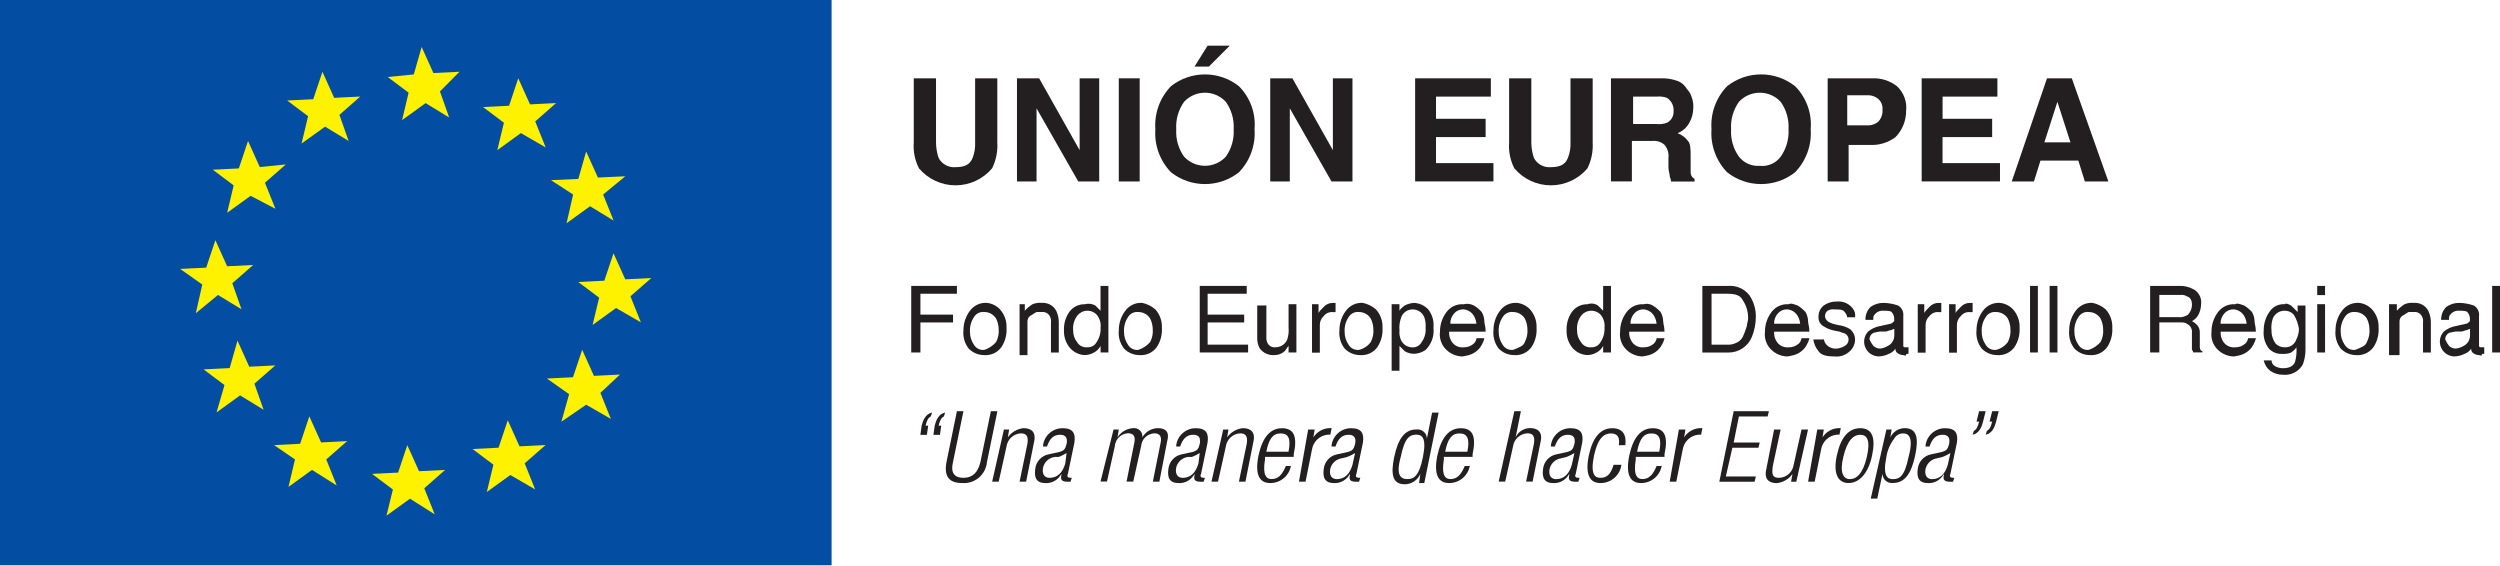
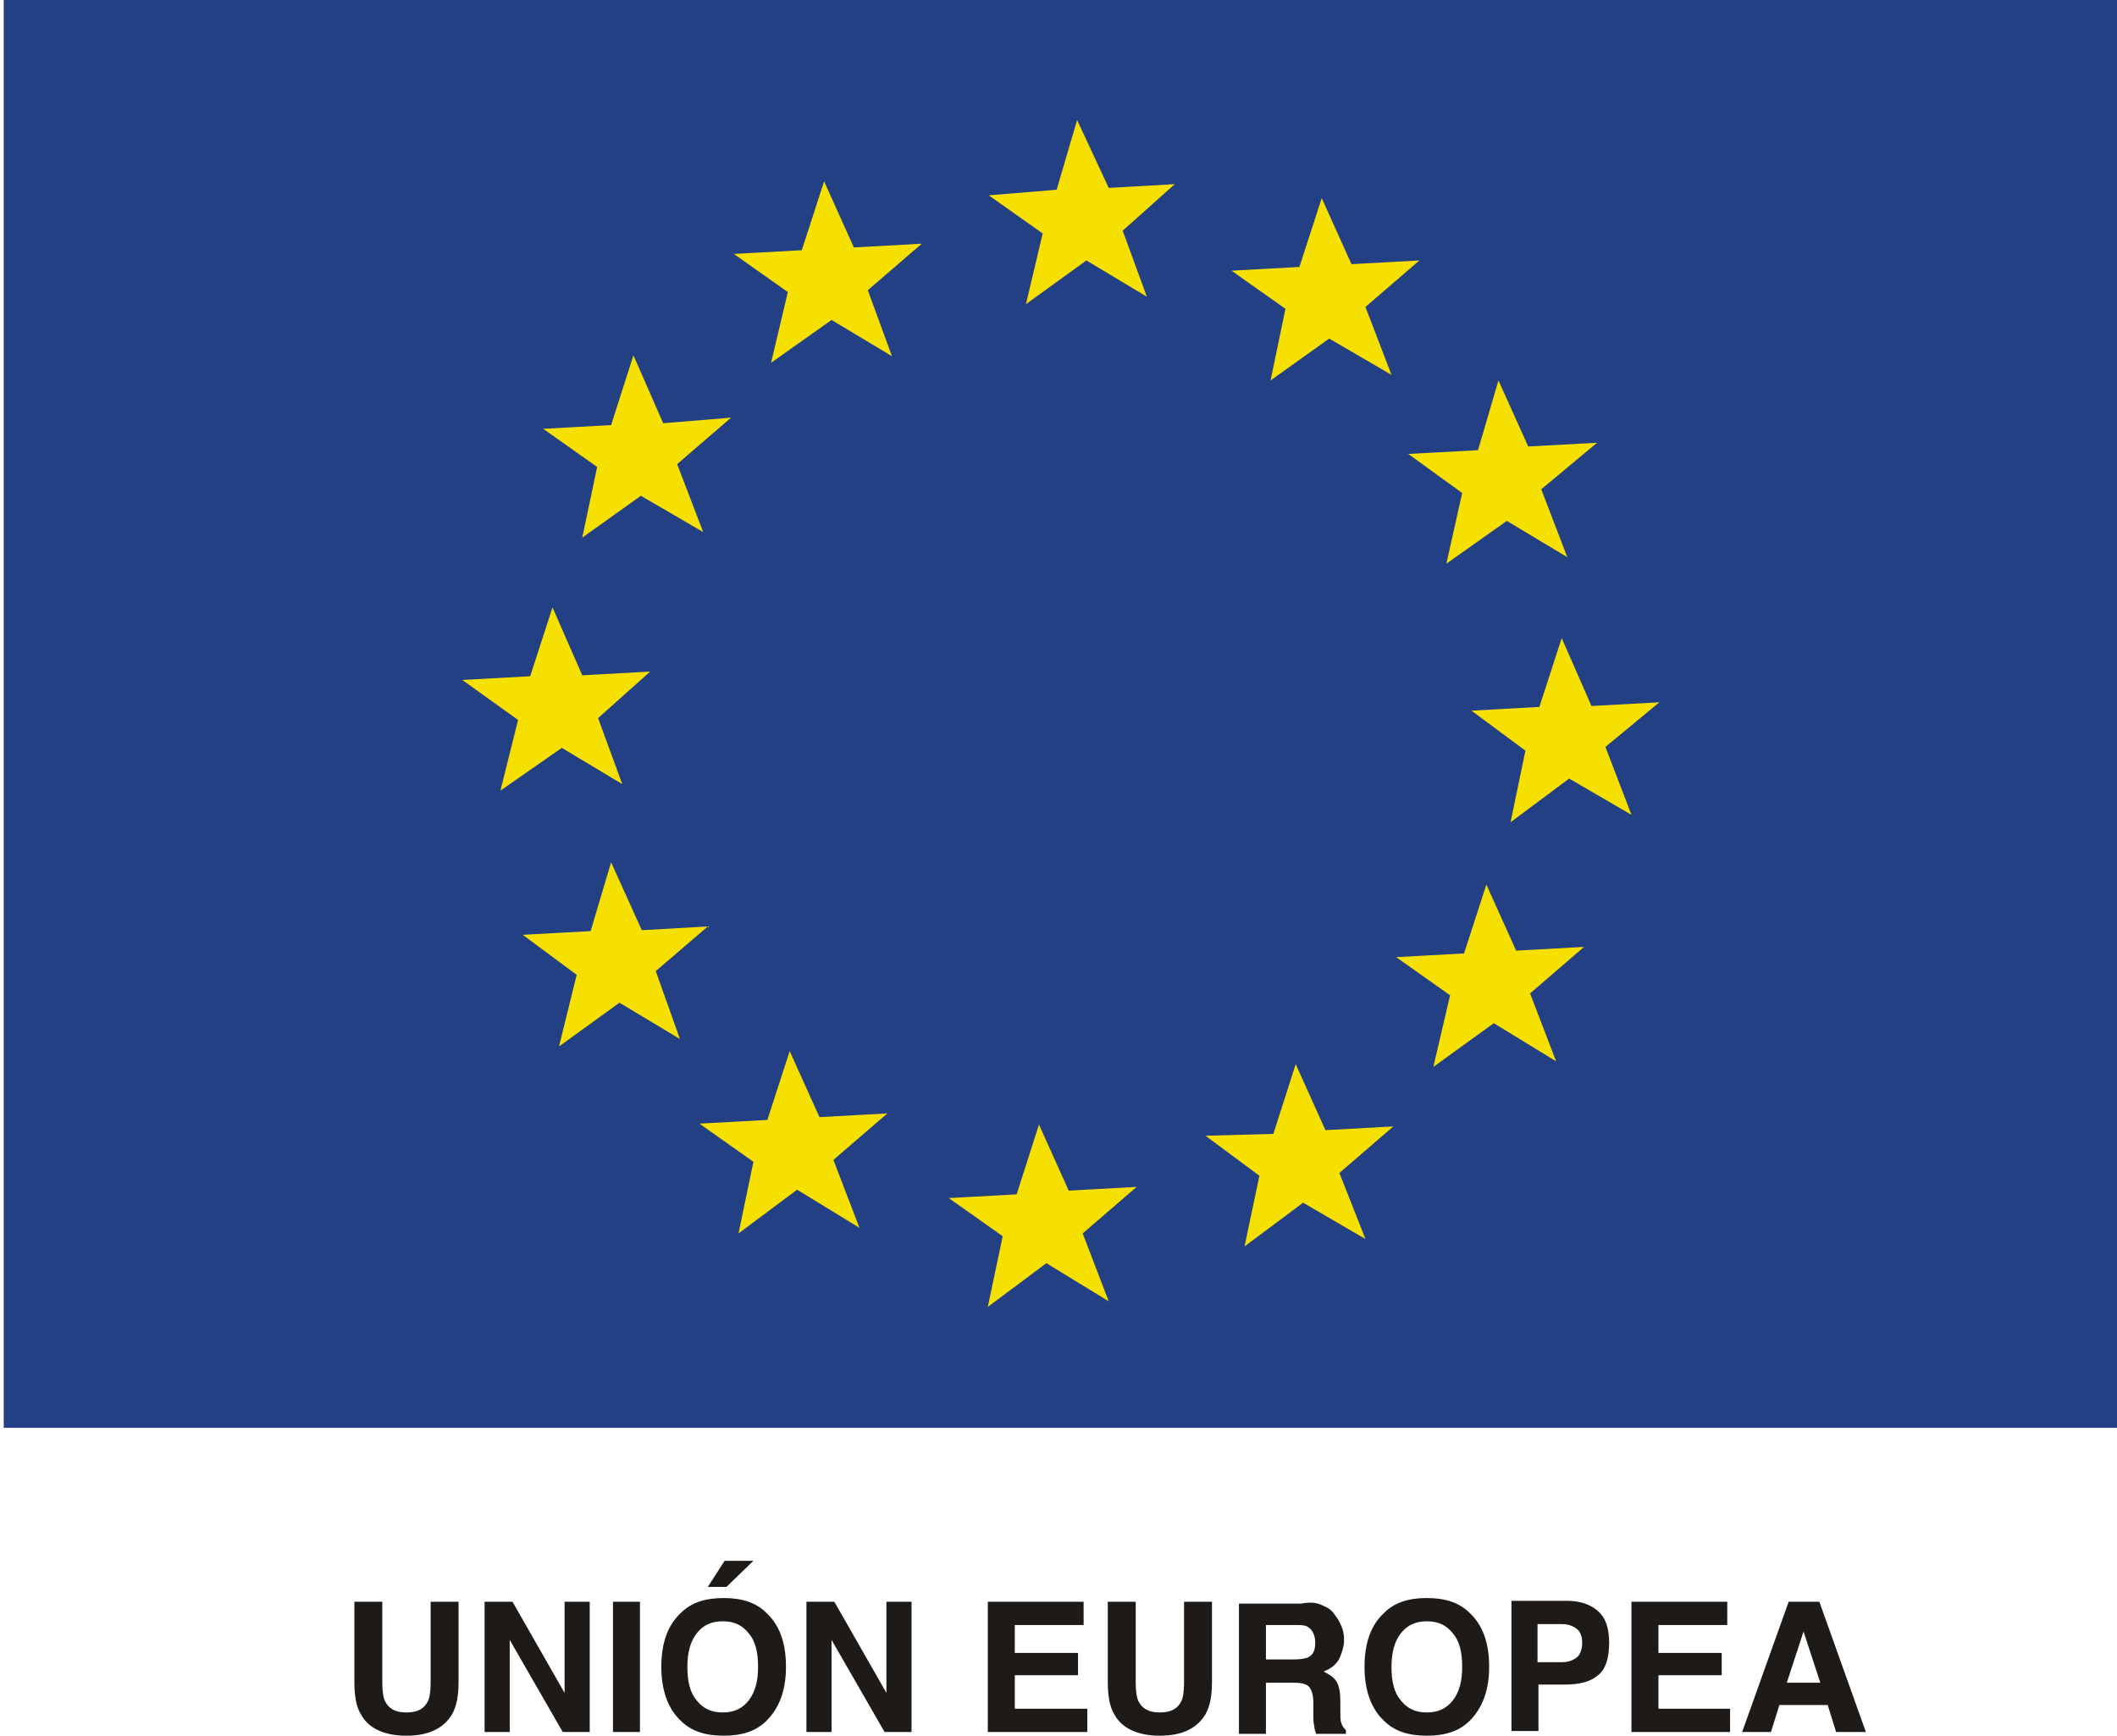
- <svg xmlns="http://www.w3.org/2000/svg" id="Group_2954" data-name="Group 2954" viewBox="0 0 163.156 36.891">
-   <defs>
-     <style>
-       .cls-1 {
-         fill: #034ea2;
-       }
- 
-       .cls-2 {
-         fill: #fff200;
-       }
- 
-       .cls-3 {
-         fill: #231f20;
-       }
-     </style>
-   </defs>
-   <g id="Group_867" data-name="Group 867">
-     <rect id="Rectangle_1072" data-name="Rectangle 1072" class="cls-1" width="54.272" height="36.891" />
-   </g>
-   <g id="Group_868" data-name="Group 868" transform="translate(11.757 3.067)">
-     <path id="Path_1002" data-name="Path 1002" class="cls-2" d="M17.293,12.631,15.93,11.609l1.7-.085.6-1.789.767,1.7,1.7-.17-1.363,1.193.682,1.7L18.4,13.313,16.867,14.42ZM22.15,8.116,20.786,7.093l1.7-.085.6-1.789.767,1.7,1.7-.085L24.194,8.03l.6,1.7L23.257,8.8,21.724,9.9Zm6.56-1.534L27.347,5.56l1.7-.17L29.562,3.6l.767,1.7,1.7-.085L30.755,6.5l.6,1.7-1.534-.937L28.284,8.371Zm6.22,1.96L33.566,7.519l1.7-.085.6-1.789.767,1.7,1.7-.085L36.974,8.456l.682,1.7-1.619-.937L34.5,10.331Zm4.516,4.686L39.019,15.1l1.534-1.108,1.534.937-.682-1.7,1.448-1.193-1.789.085-.767-1.7-.511,1.789L38,12.29Zm1.7,6.731-1.363-1.022,1.7-.085.6-1.789.767,1.7,1.7-.085-1.363,1.193.682,1.7-1.619-.937-1.534,1.108Zm-1.96,6.3-1.448-1.022,1.7-.085.6-1.789.767,1.7,1.7-.085-1.278,1.193.682,1.7L40.3,26.945l-1.619,1.108Zm-4.942,4.6-1.363-1.022,1.7-.085.6-1.789.767,1.7,1.7-.085-1.363,1.193.682,1.7-1.619-.937-1.534,1.108Zm-6.56,1.619L26.324,31.46l1.7-.085.6-1.789.767,1.7,1.7-.085L29.732,32.4l.682,1.7L28.8,33.079l-1.534,1.108Zm-6.39-1.96-1.363-.937,1.7-.085.6-1.789.767,1.7,1.7-.085-1.363,1.193.682,1.7L22.405,31.2l-1.534,1.108Zm-4.6-4.856-1.363-1.022,1.7-.085.511-1.789.767,1.7,1.7-.085-1.363,1.193.6,1.7-1.534-.937-1.534,1.108Zm-1.448-6.56L13.8,18.084,15.5,18l.6-1.789.767,1.7,1.7-.085-1.363,1.193.6,1.7-1.534-.937-1.448,1.193Z" transform="translate(-13.8 -3.6)" />
-   </g>
-   <g id="Group_874" data-name="Group 874" transform="translate(59.469 2.982)">
-     <g id="Group_869" data-name="Group 869" transform="translate(0.17)">
-       <path id="Path_1003" data-name="Path 1003" class="cls-3" d="M70,6h1.448v4.175a3.178,3.178,0,0,0,.17,1.022,1.131,1.131,0,0,0,1.108.6c.6,0,.937-.17,1.108-.6A2.447,2.447,0,0,0,74,10.175V6h1.448v4.175a3.379,3.379,0,0,1-.341,1.7,3.123,3.123,0,0,1-4.771,0,3.184,3.184,0,0,1-.341-1.7V6Z" transform="translate(-70 -3.87)" />
-       <path id="Path_1004" data-name="Path 1004" class="cls-3" d="M77.9,6h1.448l2.641,4.686V6h1.278v6.731H81.9L79.178,7.96v4.771H77.9Z" transform="translate(-71.169 -3.87)" />
-       <path id="Path_1005" data-name="Path 1005" class="cls-3" d="M87.063,12.731H85.7V6h1.363Z" transform="translate(-72.324 -3.87)" />
-       <path id="Path_1006" data-name="Path 1006" class="cls-3" d="M93.953,11.764a3.583,3.583,0,0,1-4.43,0A3.67,3.67,0,0,1,88.5,8.953a3.67,3.67,0,0,1,1.022-2.812,3.583,3.583,0,0,1,4.43,0,3.547,3.547,0,0,1,1.022,2.812A3.67,3.67,0,0,1,93.953,11.764ZM93.1,10.742a2.8,2.8,0,0,0,.511-1.789A2.8,2.8,0,0,0,93.1,7.164a1.856,1.856,0,0,0-2.726,0,2.8,2.8,0,0,0-.511,1.789,2.8,2.8,0,0,0,.511,1.789,1.856,1.856,0,0,0,2.726,0ZM93.356,3.5,91.993,4.863h-.937L91.908,3.5Z" transform="translate(-72.738 -3.5)" />
-       <path id="Path_1007" data-name="Path 1007" class="cls-3" d="M97.3,6h1.448l2.641,4.686V6h1.278v6.731H101.3L98.578,7.96v4.771H97.3Z" transform="translate(-74.041 -3.87)" />
-       <path id="Path_1008" data-name="Path 1008" class="cls-3" d="M113.256,7.193h-3.493V8.641H113V9.834h-3.238v1.7h3.749v1.193H108.4V6h4.942V7.193Z" transform="translate(-75.684 -3.87)" />
-       <path id="Path_1009" data-name="Path 1009" class="cls-3" d="M115.6,6h1.448v4.175a3.177,3.177,0,0,0,.17,1.022,1.131,1.131,0,0,0,1.108.6c.6,0,.937-.17,1.108-.6a2.447,2.447,0,0,0,.17-1.022V6h1.448v4.175a3.379,3.379,0,0,1-.341,1.7,3.123,3.123,0,0,1-4.771,0,3.184,3.184,0,0,1-.341-1.7V6Z" transform="translate(-76.749 -3.87)" />
-       <path id="Path_1010" data-name="Path 1010" class="cls-3" d="M127.745,6.17a1.145,1.145,0,0,1,.6.511,1.373,1.373,0,0,1,.341.6,1.661,1.661,0,0,1,.085.682,1.942,1.942,0,0,1-.256.937,1.5,1.5,0,0,1-.767.682,1.444,1.444,0,0,1,.682.511c.17.17.17.6.17,1.022v1.022a.469.469,0,0,0,.256.426v.17h-1.534c0-.17-.085-.256-.085-.341,0-.17-.085-.341-.085-.6v-.6a1.131,1.131,0,0,0-.256-.852,1.041,1.041,0,0,0-.767-.256h-1.363v2.641H123.4V6h3.238A2.961,2.961,0,0,1,127.745,6.17Zm-2.9,1.022V8.982h1.534a1.465,1.465,0,0,0,.682-.085.8.8,0,0,0,.426-.767.94.94,0,0,0-.426-.852,1.465,1.465,0,0,0-.682-.085Z" transform="translate(-77.904 -3.87)" />
-       <path id="Path_1011" data-name="Path 1011" class="cls-3" d="M136.553,12.09a3.583,3.583,0,0,1-4.43,0A3.67,3.67,0,0,1,131.1,9.278a3.67,3.67,0,0,1,1.022-2.812,3.583,3.583,0,0,1,4.43,0,3.547,3.547,0,0,1,1.022,2.812A3.67,3.67,0,0,1,136.553,12.09Zm-.937-1.022a2.8,2.8,0,0,0,.511-1.789,2.8,2.8,0,0,0-.511-1.789,1.856,1.856,0,0,0-2.726,0,2.8,2.8,0,0,0-.511,1.789,2.8,2.8,0,0,0,.511,1.789,1.589,1.589,0,0,0,1.363.6A1.493,1.493,0,0,0,135.616,11.068Z" transform="translate(-79.043 -3.826)" />
-       <path id="Path_1012" data-name="Path 1012" class="cls-3" d="M144.43,9.834a2.544,2.544,0,0,1-1.7.511h-1.363v2.386H140V6h2.9a2.457,2.457,0,0,1,1.619.511,1.9,1.9,0,0,1,.6,1.619A2.428,2.428,0,0,1,144.43,9.834Zm-1.108-2.471a1.041,1.041,0,0,0-.767-.256h-1.278v1.96h1.278a1.041,1.041,0,0,0,.767-.256,1.041,1.041,0,0,0,.256-.767A.839.839,0,0,0,143.323,7.363Z" transform="translate(-80.361 -3.87)" />
-       <path id="Path_1013" data-name="Path 1013" class="cls-3" d="M152.142,7.193h-3.578V8.641H151.8V9.834h-3.238v1.7h3.749v1.193H147.2V6h4.942Z" transform="translate(-81.426 -3.87)" />
-     </g>
-     <g id="Group_870" data-name="Group 870" transform="translate(71.823 2.13)">
-       <path id="Path_1014" data-name="Path 1014" class="cls-3" d="M156.4,6h1.619l2.386,6.731h-1.534l-.426-1.363h-2.471l-.426,1.363H154.1Zm-.17,4.175h1.7l-.852-2.641Z" transform="translate(-154.1 -6)" />
-     </g>
-     <g id="Group_871" data-name="Group 871" transform="translate(0 15.677)">
-       <path id="Path_1015" data-name="Path 1015" class="cls-3" d="M69.8,21.9h2.982v.511H70.4v1.363h2.13v.511H70.4v1.96h-.6Z" transform="translate(-69.8 -21.9)" />
-       <path id="Path_1016" data-name="Path 1016" class="cls-3" d="M76.186,23.626a1.685,1.685,0,0,1,.426,1.193,2.053,2.053,0,0,1-.341,1.278,1.266,1.266,0,0,1-1.108.511,1.411,1.411,0,0,1-1.022-.426,1.666,1.666,0,0,1-.341-1.193,2.093,2.093,0,0,1,.426-1.278,1.266,1.266,0,0,1,1.108-.511A1.356,1.356,0,0,1,76.186,23.626Zm-.256,2.13a1.536,1.536,0,0,0,.17-.852,1.605,1.605,0,0,0-.17-.682.9.9,0,0,0-.767-.426.691.691,0,0,0-.682.341,1.53,1.53,0,0,0-.256.937,1.439,1.439,0,0,0,.256.852.691.691,0,0,0,.682.341A1.733,1.733,0,0,0,75.93,25.756Z" transform="translate(-70.392 -22.092)" />
-       <path id="Path_1017" data-name="Path 1017" class="cls-3" d="M77.9,23.285h.511v.426a2.259,2.259,0,0,1,.511-.426,1.263,1.263,0,0,1,.6-.085.979.979,0,0,1,.937.511,1.7,1.7,0,0,1,.17.767v1.96h-.511v-1.96a.638.638,0,0,0-.085-.426.515.515,0,0,0-.511-.256h-.341c-.17.085-.256.17-.426.256a.443.443,0,0,0-.17.341v2.215H78.07V23.285Z" transform="translate(-70.999 -22.092)" />
-       <path id="Path_1018" data-name="Path 1018" class="cls-3" d="M83.545,23.178l.341.341V21.9H84.4v4.345h-.511v-.426a1.027,1.027,0,0,1-.426.426,1.231,1.231,0,0,1-.6.17,1.368,1.368,0,0,1-.937-.426A1.685,1.685,0,0,1,81.5,24.8a1.956,1.956,0,0,1,.341-1.193,1.215,1.215,0,0,1,1.022-.511A.905.905,0,0,1,83.545,23.178Zm-1.193,2.386a.691.691,0,0,0,.682.341.643.643,0,0,0,.6-.341,1.531,1.531,0,0,0,.256-.937,1.131,1.131,0,0,0-.256-.852.839.839,0,0,0-1.278.085,1.371,1.371,0,0,0-.256.937A1.189,1.189,0,0,0,82.352,25.564Z" transform="translate(-71.532 -21.9)" />
-       <path id="Path_1019" data-name="Path 1019" class="cls-3" d="M88.086,23.626a1.685,1.685,0,0,1,.426,1.193,2.053,2.053,0,0,1-.341,1.278,1.266,1.266,0,0,1-1.108.511,1.411,1.411,0,0,1-1.022-.426,1.666,1.666,0,0,1-.341-1.193,2.093,2.093,0,0,1,.426-1.278,1.266,1.266,0,0,1,1.108-.511A1.928,1.928,0,0,1,88.086,23.626Zm-.341,2.13a1.536,1.536,0,0,0,.17-.852,1.6,1.6,0,0,0-.17-.682.9.9,0,0,0-.767-.426.691.691,0,0,0-.682.341,1.53,1.53,0,0,0-.256.937,1.439,1.439,0,0,0,.256.852.691.691,0,0,0,.682.341A1.733,1.733,0,0,0,87.745,25.756Z" transform="translate(-72.153 -22.092)" />
-       <path id="Path_1020" data-name="Path 1020" class="cls-3" d="M91.8,21.9h3.152v.511H92.4v1.363h2.386v.511H92.4v1.448h2.641v.511H91.885V21.9Z" transform="translate(-73.056 -21.9)" />
-       <path id="Path_1021" data-name="Path 1021" class="cls-3" d="M96.9,23.3v2.13a.768.768,0,0,0,.085.426.515.515,0,0,0,.511.256.819.819,0,0,0,.767-.511,1.891,1.891,0,0,0,.085-.767V23.3h.511v3.152h-.511v-.426c-.085.085-.17.256-.256.341a.967.967,0,0,1-.682.256,1.1,1.1,0,0,1-.937-.426,1.32,1.32,0,0,1-.17-.682v-2.13h.6Z" transform="translate(-73.722 -22.107)" />
-       <path id="Path_1022" data-name="Path 1022" class="cls-3" d="M100.4,23.285h.511v.6c0-.085.17-.256.341-.426a.773.773,0,0,1,.6-.256h.17v.6h-.17a.663.663,0,0,0-.6.256.773.773,0,0,0-.256.6v1.789h-.511V23.285Z" transform="translate(-74.329 -22.092)" />
-       <path id="Path_1023" data-name="Path 1023" class="cls-3" d="M104.986,23.626a1.685,1.685,0,0,1,.426,1.193,2.053,2.053,0,0,1-.341,1.278,1.266,1.266,0,0,1-1.108.511,1.411,1.411,0,0,1-1.022-.426,1.666,1.666,0,0,1-.341-1.193,2.093,2.093,0,0,1,.426-1.278,1.266,1.266,0,0,1,1.108-.511A1.928,1.928,0,0,1,104.986,23.626Zm-.341,2.13a1.536,1.536,0,0,0,.17-.852,1.605,1.605,0,0,0-.17-.682.9.9,0,0,0-.767-.426.691.691,0,0,0-.682.341,1.531,1.531,0,0,0-.256.937,1.439,1.439,0,0,0,.256.852.691.691,0,0,0,.682.341A1.348,1.348,0,0,0,104.645,25.756Z" transform="translate(-74.655 -22.092)" />
-       <path id="Path_1024" data-name="Path 1024" class="cls-3" d="M106.6,23.285h.511v.426c.085-.17.256-.256.341-.341a1.58,1.58,0,0,1,.6-.17,1.368,1.368,0,0,1,.937.426,1.666,1.666,0,0,1,.341,1.193,1.754,1.754,0,0,1-.511,1.448,1.374,1.374,0,0,1-.767.256,1.231,1.231,0,0,1-.6-.17l-.341-.341V27.63H106.6Zm1.96,2.471a1.37,1.37,0,0,0,.256-.937,1.661,1.661,0,0,0-.085-.682.819.819,0,0,0-.767-.511.791.791,0,0,0-.767.6,1.891,1.891,0,0,0-.085.767,1.263,1.263,0,0,0,.085.6.819.819,0,0,0,.767.511A.643.643,0,0,0,108.56,25.756Z" transform="translate(-75.247 -22.092)" />
-       <path id="Path_1025" data-name="Path 1025" class="cls-3" d="M112.515,23.379a2.259,2.259,0,0,1,.511.426,1.231,1.231,0,0,1,.17.6c0,.17.085.341.085.682H110.9a1.041,1.041,0,0,0,.256.767.839.839,0,0,0,.682.256.967.967,0,0,0,.682-.256.646.646,0,0,0,.17-.341h.511a1.44,1.44,0,0,1-.17.426,1.176,1.176,0,0,1-.256.341,1.373,1.373,0,0,1-.6.341,3.689,3.689,0,0,1-.426.085,1.572,1.572,0,0,1-1.022-.426,1.384,1.384,0,0,1-.426-1.193,2.093,2.093,0,0,1,.426-1.278,1.266,1.266,0,0,1,1.108-.511A.961.961,0,0,1,112.515,23.379Zm.17,1.278a1.232,1.232,0,0,0-.17-.6.869.869,0,0,0-.682-.426.773.773,0,0,0-.6.256.967.967,0,0,0-.256.682h1.7Z" transform="translate(-75.794 -22.101)" />
-       <path id="Path_1026" data-name="Path 1026" class="cls-3" d="M116.786,23.626a1.685,1.685,0,0,1,.426,1.193,2.053,2.053,0,0,1-.341,1.278,1.266,1.266,0,0,1-1.108.511,1.411,1.411,0,0,1-1.022-.426,1.666,1.666,0,0,1-.341-1.193,2.093,2.093,0,0,1,.426-1.278,1.266,1.266,0,0,1,1.108-.511A1.356,1.356,0,0,1,116.786,23.626Zm-.341,2.13a1.536,1.536,0,0,0,.17-.852,1.605,1.605,0,0,0-.17-.682.9.9,0,0,0-.767-.426.691.691,0,0,0-.682.341,1.53,1.53,0,0,0-.256.937,1.439,1.439,0,0,0,.256.852.691.691,0,0,0,.682.341C116.1,26.1,116.36,26.012,116.445,25.756Z" transform="translate(-76.401 -22.092)" />
-       <path id="Path_1027" data-name="Path 1027" class="cls-3" d="M122.045,23.178l.341.341V21.9h.511v4.345h-.511v-.426a1.027,1.027,0,0,1-.426.426,1.232,1.232,0,0,1-.6.17,1.368,1.368,0,0,1-.937-.426A1.685,1.685,0,0,1,120,24.8a1.956,1.956,0,0,1,.341-1.193,1.214,1.214,0,0,1,1.022-.511A.775.775,0,0,1,122.045,23.178Zm-1.108,2.386a.691.691,0,0,0,.682.341.643.643,0,0,0,.6-.341,1.531,1.531,0,0,0,.256-.937,1.131,1.131,0,0,0-.256-.852.839.839,0,0,0-1.278.085,1.37,1.37,0,0,0-.256.937A1.189,1.189,0,0,0,120.937,25.564Z" transform="translate(-77.23 -21.9)" />
-       <path id="Path_1028" data-name="Path 1028" class="cls-3" d="M126.23,23.379a2.259,2.259,0,0,1,.511.426,1.231,1.231,0,0,1,.17.6c0,.17.085.341.085.682h-2.3a1.041,1.041,0,0,0,.256.767.839.839,0,0,0,.682.256.967.967,0,0,0,.682-.256.646.646,0,0,0,.17-.341H127a1.44,1.44,0,0,1-.17.426,1.176,1.176,0,0,1-.256.341,1.373,1.373,0,0,1-.6.341,3.689,3.689,0,0,1-.426.085,1.572,1.572,0,0,1-1.022-.426,1.384,1.384,0,0,1-.426-1.193,2.093,2.093,0,0,1,.426-1.278,1.266,1.266,0,0,1,1.108-.511A.748.748,0,0,1,126.23,23.379Zm.256,1.278a1.232,1.232,0,0,0-.17-.6.869.869,0,0,0-.682-.426.773.773,0,0,0-.6.256.967.967,0,0,0-.256.682h1.7Z" transform="translate(-77.837 -22.101)" />
-       <path id="Path_1029" data-name="Path 1029" class="cls-3" d="M130.4,21.9h1.7a1.589,1.589,0,0,1,1.363.6,2.437,2.437,0,0,1,.426,1.448,3.419,3.419,0,0,1-.256,1.278,1.638,1.638,0,0,1-1.534,1.022h-1.7Zm1.619,3.834a1.081,1.081,0,0,0,.511-.085.873.873,0,0,0,.511-.426,5.873,5.873,0,0,0,.256-.682,3.69,3.69,0,0,1,.085-.426,2.053,2.053,0,0,0-.341-1.278c-.17-.341-.511-.426-1.022-.426H131v3.323Z" transform="translate(-78.769 -21.9)" />
-       <path id="Path_1030" data-name="Path 1030" class="cls-3" d="M137.33,23.379a2.26,2.26,0,0,1,.511.426,1.231,1.231,0,0,1,.17.6c0,.17.085.341.085.682h-2.3a1.041,1.041,0,0,0,.256.767.839.839,0,0,0,.682.256.967.967,0,0,0,.682-.256.646.646,0,0,0,.17-.341h.511a1.439,1.439,0,0,1-.17.426,1.177,1.177,0,0,1-.256.341,1.373,1.373,0,0,1-.6.341,3.69,3.69,0,0,1-.426.085,1.572,1.572,0,0,1-1.022-.426,1.384,1.384,0,0,1-.426-1.193,2.093,2.093,0,0,1,.426-1.278,1.266,1.266,0,0,1,1.108-.511C136.9,23.209,137.074,23.294,137.33,23.379Zm.17,1.278a1.231,1.231,0,0,0-.17-.6.869.869,0,0,0-.682-.426.773.773,0,0,0-.6.256.967.967,0,0,0-.256.682h1.7Z" transform="translate(-79.48 -22.101)" />
-       <path id="Path_1031" data-name="Path 1031" class="cls-3" d="M139.582,25.486a.651.651,0,0,0,.17.426.839.839,0,0,0,.682.256,1.211,1.211,0,0,0,.511-.17.469.469,0,0,0,.256-.426.443.443,0,0,0-.17-.341c-.085-.085-.256-.085-.426-.17l-.426-.085a2.036,2.036,0,0,1-.6-.256.643.643,0,0,1-.341-.6.925.925,0,0,1,.341-.767,1.439,1.439,0,0,1,.852-.256,1.162,1.162,0,0,1,1.022.426.719.719,0,0,1,.17.6h-.511a.646.646,0,0,0-.17-.341c-.085-.17-.341-.17-.682-.17a.638.638,0,0,0-.426.085.426.426,0,0,0,0,.682c.085.085.17.085.341.17l.341.085a1.863,1.863,0,0,1,.767.256.885.885,0,0,1,.341.682,1.041,1.041,0,0,1-.341.767,1.244,1.244,0,0,1-1.022.341c-.511,0-.852-.085-1.022-.341a1.531,1.531,0,0,1-.341-.767h.682Z" transform="translate(-80.027 -22.078)" />
-       <path id="Path_1032" data-name="Path 1032" class="cls-3" d="M144.5,24.563c.085,0,.17-.085.256-.17v-.17a.651.651,0,0,0-.17-.426c-.085-.085-.341-.085-.511-.085a.663.663,0,0,0-.6.256c-.085.085-.085.17-.085.341h-.511a1.136,1.136,0,0,1,.341-.852,1.439,1.439,0,0,1,.852-.256,3.063,3.063,0,0,1,.937.17.691.691,0,0,1,.341.682v1.96c0,.085.085.085.17.085h.17v.426c-.085,0-.17,0-.17.085s-.085,0-.17,0a.651.651,0,0,1-.426-.17.313.313,0,0,1-.085-.256.851.851,0,0,1-.426.341,1.605,1.605,0,0,1-.682.17.965.965,0,0,1-.682-1.619,1.713,1.713,0,0,1,.682-.341ZM143.4,26.012a.651.651,0,0,0,.426.17,1.211,1.211,0,0,0,.511-.17.759.759,0,0,0,.426-.682V24.9c-.085,0-.17.085-.256.085s-.17.085-.341.085h-.341a3.688,3.688,0,0,0-.426.085.469.469,0,0,0-.256.426A1.863,1.863,0,0,0,143.4,26.012Z" transform="translate(-80.605 -22.092)" />
-       <path id="Path_1033" data-name="Path 1033" class="cls-3" d="M146.8,23.285h.511v.6c0-.085.17-.256.341-.426a.773.773,0,0,1,.6-.256h.17v.6h-.17a.663.663,0,0,0-.6.256.773.773,0,0,0-.256.6v1.789h-.511V23.285Z" transform="translate(-81.197 -22.092)" />
-       <path id="Path_1034" data-name="Path 1034" class="cls-3" d="M149.2,23.285h.511v.6c0-.085.17-.256.341-.426a.773.773,0,0,1,.6-.256h.17v.6h-.17a.663.663,0,0,0-.6.256.773.773,0,0,0-.256.6v1.789h-.511V23.285Z" transform="translate(-81.552 -22.092)" />
-       <path id="Path_1035" data-name="Path 1035" class="cls-3" d="M153.786,23.626a1.685,1.685,0,0,1,.426,1.193,2.054,2.054,0,0,1-.341,1.278,1.266,1.266,0,0,1-1.108.511,1.411,1.411,0,0,1-1.022-.426,1.666,1.666,0,0,1-.341-1.193,2.093,2.093,0,0,1,.426-1.278,1.266,1.266,0,0,1,1.108-.511A1.356,1.356,0,0,1,153.786,23.626Zm-.341,2.13a1.536,1.536,0,0,0,.17-.852,1.605,1.605,0,0,0-.17-.682.9.9,0,0,0-.767-.426.691.691,0,0,0-.682.341,1.531,1.531,0,0,0-.256.937,1.439,1.439,0,0,0,.256.852.691.691,0,0,0,.682.341A1.348,1.348,0,0,0,153.445,25.756Z" transform="translate(-81.878 -22.092)" />
-       <path id="Path_1036" data-name="Path 1036" class="cls-3" d="M155.5,21.9h.511v4.345H155.5Z" transform="translate(-82.484 -21.9)" />
-       <path id="Path_1037" data-name="Path 1037" class="cls-3" d="M157,21.9h.511v4.345H157Z" transform="translate(-82.706 -21.9)" />
-       <path id="Path_1038" data-name="Path 1038" class="cls-3" d="M160.886,23.626a1.685,1.685,0,0,1,.426,1.193,2.053,2.053,0,0,1-.341,1.278,1.266,1.266,0,0,1-1.108.511,1.411,1.411,0,0,1-1.022-.426,1.666,1.666,0,0,1-.341-1.193,2.093,2.093,0,0,1,.426-1.278,1.266,1.266,0,0,1,1.108-.511A1.928,1.928,0,0,1,160.886,23.626Zm-.341,2.13a1.536,1.536,0,0,0,.17-.852,1.605,1.605,0,0,0-.17-.682.9.9,0,0,0-.767-.426.691.691,0,0,0-.682.341,1.531,1.531,0,0,0-.256.937,1.439,1.439,0,0,0,.256.852.691.691,0,0,0,.682.341A1.733,1.733,0,0,0,160.545,25.756Z" transform="translate(-82.928 -22.092)" />
-       <path id="Path_1039" data-name="Path 1039" class="cls-3" d="M164.7,21.9h1.96a1.7,1.7,0,0,1,.767.17.965.965,0,0,1,.6,1.022,1.6,1.6,0,0,1-.17.682,1.027,1.027,0,0,1-.426.426,1.176,1.176,0,0,1,.341.256.72.72,0,0,1,.17.511V25.9c0,.17.085.256.17.256v.085h-.6a.264.264,0,0,0-.085-.17V24.967a.57.57,0,0,0-.341-.6c-.085-.085-.256-.085-.511-.085H165.3v1.96h-.6Zm1.874,2.045a.993.993,0,0,0,.6-.17.974.974,0,0,0,.256-.6c0-.341-.085-.511-.341-.6a.638.638,0,0,0-.426-.085H165.3v1.448h1.278Z" transform="translate(-83.846 -21.9)" />
-       <path id="Path_1040" data-name="Path 1040" class="cls-3" d="M171.53,23.379a2.259,2.259,0,0,1,.511.426,1.231,1.231,0,0,1,.17.6c0,.17.085.341.085.682H170a1.041,1.041,0,0,0,.256.767.839.839,0,0,0,.682.256.967.967,0,0,0,.682-.256.646.646,0,0,0,.17-.341h.511a1.44,1.44,0,0,1-.17.426,1.175,1.175,0,0,1-.256.341,1.373,1.373,0,0,1-.6.341,3.688,3.688,0,0,1-.426.085,1.572,1.572,0,0,1-1.022-.426,1.384,1.384,0,0,1-.426-1.193,2.093,2.093,0,0,1,.426-1.278,1.266,1.266,0,0,1,1.108-.511C171.1,23.209,171.274,23.294,171.53,23.379Zm.17,1.278a1.231,1.231,0,0,0-.17-.6.869.869,0,0,0-.682-.426.773.773,0,0,0-.6.256.967.967,0,0,0-.256.682h1.7Z" transform="translate(-84.542 -22.101)" />
-       <path id="Path_1041" data-name="Path 1041" class="cls-3" d="M175.274,23.465l.341.341v-.426h.511v2.9a2.63,2.63,0,0,1-.17.937,1.313,1.313,0,0,1-1.278.682,1.439,1.439,0,0,1-.852-.256,1.171,1.171,0,0,1-.426-.682h.511a.443.443,0,0,0,.17.341.993.993,0,0,0,.6.17c.426,0,.682-.17.767-.426a2.649,2.649,0,0,0,.085-.937c-.085.17-.256.256-.341.341a1.263,1.263,0,0,1-.6.085,1.094,1.094,0,0,1-.852-.341A1.666,1.666,0,0,1,173.4,25a2.093,2.093,0,0,1,.426-1.278,1.085,1.085,0,0,1,.937-.426C174.848,23.209,175.1,23.294,175.274,23.465Zm.085.511a.773.773,0,0,0-.6-.256.819.819,0,0,0-.767.511,1.891,1.891,0,0,0-.085.767,1.439,1.439,0,0,0,.256.852.773.773,0,0,0,.6.256.745.745,0,0,0,.767-.511,1.6,1.6,0,0,0,.17-.682A2.4,2.4,0,0,0,175.36,23.976Z" transform="translate(-85.134 -22.101)" />
-       <path id="Path_1042" data-name="Path 1042" class="cls-3" d="M177.5,21.9h.511v.6H177.5Zm0,1.193h.511v3.152H177.5Z" transform="translate(-85.741 -21.9)" />
-       <path id="Path_1043" data-name="Path 1043" class="cls-3" d="M181.286,23.626a1.685,1.685,0,0,1,.426,1.193,2.053,2.053,0,0,1-.341,1.278,1.266,1.266,0,0,1-1.108.511,1.411,1.411,0,0,1-1.022-.426,1.666,1.666,0,0,1-.341-1.193,2.093,2.093,0,0,1,.426-1.278,1.266,1.266,0,0,1,1.108-.511A1.356,1.356,0,0,1,181.286,23.626Zm-.341,2.13a1.536,1.536,0,0,0,.17-.852,1.605,1.605,0,0,0-.17-.682.9.9,0,0,0-.767-.426.691.691,0,0,0-.682.341,1.53,1.53,0,0,0-.256.937,1.439,1.439,0,0,0,.256.852.691.691,0,0,0,.682.341C180.6,26.1,180.86,26.012,180.945,25.756Z" transform="translate(-85.948 -22.092)" />
-       <path id="Path_1044" data-name="Path 1044" class="cls-3" d="M183,23.285h.511v.426a2.258,2.258,0,0,1,.511-.426,1.263,1.263,0,0,1,.6-.085.979.979,0,0,1,.937.511,1.7,1.7,0,0,1,.17.767v1.96h-.511v-1.96a.638.638,0,0,0-.085-.426.515.515,0,0,0-.511-.256h-.341c-.17.085-.256.17-.426.256a.443.443,0,0,0-.17.341v2.215H183Z" transform="translate(-86.555 -22.092)" />
-       <path id="Path_1045" data-name="Path 1045" class="cls-3" d="M188.6,24.563c.085,0,.17-.085.256-.17v-.17a.651.651,0,0,0-.17-.426c-.085-.085-.341-.085-.511-.085a.663.663,0,0,0-.6.256c-.085.085-.085.17-.085.341h-.511a1.136,1.136,0,0,1,.341-.852,1.439,1.439,0,0,1,.852-.256,3.063,3.063,0,0,1,.937.17.691.691,0,0,1,.341.682v1.96c0,.085.085.085.17.085h.17v.426c-.085,0-.17,0-.17.085s-.085,0-.17,0a.651.651,0,0,1-.426-.17.313.313,0,0,1-.085-.256.851.851,0,0,1-.426.341,1.6,1.6,0,0,1-.682.17.965.965,0,0,1-.682-1.619,1.713,1.713,0,0,1,.682-.341ZM187.5,26.012a.651.651,0,0,0,.426.17,1.211,1.211,0,0,0,.511-.17.759.759,0,0,0,.426-.682V24.9c-.085,0-.17.085-.256.085s-.17.085-.341.085h-.341a3.689,3.689,0,0,0-.426.085.469.469,0,0,0-.256.426A1.861,1.861,0,0,0,187.5,26.012Z" transform="translate(-87.132 -22.092)" />
-       <path id="Path_1046" data-name="Path 1046" class="cls-3" d="M190.9,21.9h.511v4.345H190.9Z" transform="translate(-87.724 -21.9)" />
-     </g>
-     <g id="Group_872" data-name="Group 872" transform="translate(0.596 23.856)">
-       <path id="Path_1047" data-name="Path 1047" class="cls-3" d="M70.585,32.452c.085-.341.256-.767.682-.852l-.085.256c-.17.085-.256.256-.341.6h.17l-.085.6H70.5Zm.852,0c.085-.341.256-.767.682-.852l-.085.256c-.17.085-.256.256-.341.6h.17l-.085.6h-.426Z" transform="translate(-70.5 -31.515)" />
-       <path id="Path_1048" data-name="Path 1048" class="cls-3" d="M73.174,31.5H73.6l-.682,3.323c-.17.682.085,1.022.682,1.022s.937-.341,1.108-1.022l.682-3.323h.426l-.682,3.323a1.507,1.507,0,0,1-1.619,1.363c-.852,0-1.193-.426-1.022-1.363Z" transform="translate(-70.789 -31.5)" />
-       <path id="Path_1049" data-name="Path 1049" class="cls-3" d="M76.767,32.885h.341l-.085.511h0a1.443,1.443,0,0,1,1.022-.6c.511,0,.852.256.682.937l-.511,2.556h-.426l.511-2.471c.085-.511-.085-.682-.426-.682a.992.992,0,0,0-.937.852l-.511,2.3H76Z" transform="translate(-71.314 -31.692)" />
-       <path id="Path_1050" data-name="Path 1050" class="cls-3" d="M79.808,33.908A1.28,1.28,0,0,1,81.086,32.8c.682,0,.852.341.767.937l-.426,2.045c-.085.17,0,.256.17.256h.085l-.085.256h-.17c-.341,0-.511-.085-.426-.426v-.085h0a1.113,1.113,0,0,1-1.022.6c-.6,0-.767-.341-.682-.937a1.084,1.084,0,0,1,.852-.937l.767-.17c.256-.085.341-.17.426-.511.085-.426-.085-.6-.426-.6-.426,0-.682.256-.852.767h-.256Zm1.534.511h0a2.836,2.836,0,0,1-.511.256h-.256a.916.916,0,0,0-.767.682c-.085.426.085.682.426.682.511,0,.852-.341,1.022-.937Z" transform="translate(-71.799 -31.692)" />
-       <path id="Path_1051" data-name="Path 1051" class="cls-3" d="M85.152,32.885h.341l-.085.511h0a1.3,1.3,0,0,1,1.022-.6.538.538,0,0,1,.6.6h0a1.182,1.182,0,0,1,1.022-.6c.511,0,.767.256.6.852l-.511,2.641h-.426l.511-2.556c.085-.426-.085-.6-.426-.6a.913.913,0,0,0-.852.852l-.511,2.3H86l.511-2.556c.085-.426-.085-.6-.426-.6a.913.913,0,0,0-.852.852l-.511,2.3H84.3Z" transform="translate(-72.543 -31.692)" />
-       <path id="Path_1052" data-name="Path 1052" class="cls-3" d="M90.008,33.908A1.28,1.28,0,0,1,91.286,32.8c.682,0,.852.341.767.937l-.426,2.045c-.085.17,0,.256.17.256h.085l-.085.256h-.17c-.341,0-.511-.085-.426-.426v-.085h0a1.113,1.113,0,0,1-1.022.6c-.6,0-.767-.341-.682-.937a1.084,1.084,0,0,1,.852-.937l.767-.17c.256-.085.341-.17.426-.511.085-.426-.085-.6-.426-.6-.426,0-.682.256-.852.767h-.256Zm1.534.511h0a2.837,2.837,0,0,1-.511.256h-.256a.916.916,0,0,0-.767.682c-.085.426.085.682.426.682.511,0,.852-.341,1.022-.937Z" transform="translate(-73.309 -31.692)" />
-       <path id="Path_1053" data-name="Path 1053" class="cls-3" d="M93.567,32.885h.341l-.085.511h0a1.443,1.443,0,0,1,1.022-.6c.511,0,.852.256.682.937l-.511,2.556h-.426l.511-2.471c.085-.511-.085-.682-.426-.682a.992.992,0,0,0-.937.852l-.511,2.3H92.8Z" transform="translate(-73.801 -31.692)" />
-       <path id="Path_1054" data-name="Path 1054" class="cls-3" d="M98.515,35.186a1.366,1.366,0,0,1-1.363,1.193c-.682,0-1.022-.511-.767-1.789q.383-1.789,1.534-1.789c.767,0,1.022.511.767,1.7v.17H96.811v.17c-.17,1.022.085,1.278.426,1.278.426,0,.682-.256.937-.852h.341Zm-.17-.852c.17-.852,0-1.193-.511-1.193s-.767.341-.937,1.193Z" transform="translate(-74.319 -31.692)" />
-       <path id="Path_1055" data-name="Path 1055" class="cls-3" d="M100.1,32.885h.426l-.085.511h0a1.3,1.3,0,0,1,1.022-.6h.17l-.085.426h-.17a1.151,1.151,0,0,0-1.022.937l-.426,2.13H99.5Z" transform="translate(-74.792 -31.692)" />
-       <path id="Path_1056" data-name="Path 1056" class="cls-3" d="M101.908,33.908a1.28,1.28,0,0,1,1.278-1.108c.682,0,.852.341.767.937l-.426,2.045c-.085.17,0,.256.17.256h.085l-.085.256h-.17c-.341,0-.511-.085-.426-.426v-.085h0a1.112,1.112,0,0,1-1.022.6c-.6,0-.767-.341-.682-.937a1.084,1.084,0,0,1,.852-.937l.767-.17c.256-.085.341-.17.426-.511.085-.426-.085-.6-.426-.6-.426,0-.682.256-.852.767h-.256Zm1.534.511h0a2.837,2.837,0,0,1-.511.256l-.341.085a.916.916,0,0,0-.767.682c-.085.426.085.682.426.682.511,0,.852-.341,1.022-.937Z" transform="translate(-75.07 -31.692)" />
-       <path id="Path_1057" data-name="Path 1057" class="cls-3" d="M108.485,35.6h0a1.107,1.107,0,0,1-1.022.682c-.767,0-.937-.6-.682-1.789s.682-1.789,1.448-1.789a.608.608,0,0,1,.682.6h0l.341-1.7h.426l-.937,4.6H108.4Zm-.852.341c.426,0,.767-.17,1.022-1.448s-.085-1.448-.426-1.448c-.426,0-.767.17-1.022,1.448C106.866,35.69,107.207,35.945,107.633,35.945Z" transform="translate(-75.854 -31.515)" />
-       <path id="Path_1058" data-name="Path 1058" class="cls-3" d="M112.215,35.186a1.366,1.366,0,0,1-1.363,1.193c-.682,0-1.022-.511-.767-1.789q.383-1.789,1.534-1.789c.767,0,1.022.511.767,1.7v.17h-1.874v.17c-.17,1.022.085,1.278.426,1.278.426,0,.682-.256.937-.852h.341Zm-.17-.852c.17-.852,0-1.193-.511-1.193s-.767.341-.937,1.193Z" transform="translate(-76.346 -31.692)" />
-       <path id="Path_1059" data-name="Path 1059" class="cls-3" d="M115.822,31.5h.426l-.341,1.7h0a1.048,1.048,0,0,1,.937-.6c.511,0,.852.256.682.937l-.511,2.556h-.426l.511-2.471c.085-.511-.085-.682-.426-.682a.992.992,0,0,0-.937.852l-.511,2.3H114.8Z" transform="translate(-77.057 -31.5)" />
-       <path id="Path_1060" data-name="Path 1060" class="cls-3" d="M118.708,33.908a1.281,1.281,0,0,1,1.278-1.108c.682,0,.852.341.767.937l-.426,2.045c-.085.17,0,.256.17.256h.085l-.085.256h-.17c-.341,0-.511-.085-.426-.426v-.085h0a1.113,1.113,0,0,1-1.022.6c-.6,0-.767-.341-.682-.937a1.084,1.084,0,0,1,.852-.937l.767-.17c.256-.085.341-.17.426-.511.085-.426-.085-.6-.426-.6-.426,0-.682.256-.852.767h-.256Zm1.534.511h0a2.836,2.836,0,0,1-.511.256l-.341.085a.916.916,0,0,0-.767.682c-.085.426.085.682.426.682.511,0,.852-.341,1.022-.937Z" transform="translate(-77.556 -31.692)" />
-       <path id="Path_1061" data-name="Path 1061" class="cls-3" d="M123.815,35.186a1.366,1.366,0,0,1-1.363,1.193c-.682,0-1.022-.511-.767-1.789q.383-1.789,1.534-1.789c.682,0,.937.426.852,1.108h-.426q.128-.767-.511-.767c-.426,0-.852.256-1.108,1.448-.256,1.278.085,1.448.426,1.448.426,0,.682-.256.852-.852h.511Z" transform="translate(-78.063 -31.692)" />
-       <path id="Path_1062" data-name="Path 1062" class="cls-3" d="M126.915,35.186a1.366,1.366,0,0,1-1.363,1.193c-.682,0-1.022-.511-.767-1.789q.383-1.789,1.534-1.789c.767,0,1.022.511.767,1.7v.17h-1.874v.17c-.17,1.022.085,1.278.426,1.278.426,0,.682-.256.937-.852h.341Zm-.17-.852c.17-.852,0-1.193-.511-1.193s-.767.341-.937,1.193Z" transform="translate(-78.522 -31.692)" />
-       <path id="Path_1063" data-name="Path 1063" class="cls-3" d="M128.5,32.885h.426l-.085.511h0a1.3,1.3,0,0,1,1.022-.6h.17l-.085.426h-.17a1.151,1.151,0,0,0-1.022.937l-.426,2.13H127.9Z" transform="translate(-78.996 -31.692)" />
-       <path id="Path_1064" data-name="Path 1064" class="cls-3" d="M132.637,31.5h2.3l-.085.341h-1.874l-.341,1.7h1.7l-.085.341h-1.7l-.426,1.874h1.96L134,36.1h-2.3Z" transform="translate(-79.558 -31.5)" />
-       <path id="Path_1065" data-name="Path 1065" class="cls-3" d="M135.8,32.9h.426l-.511,2.386c-.085.6,0,.767.426.767a.992.992,0,0,0,.937-.852l.511-2.3h.426l-.767,3.408h-.341L137,35.8h0a1.443,1.443,0,0,1-1.022.6c-.511,0-.852-.256-.682-.937Z" transform="translate(-80.083 -31.707)" />
-       <path id="Path_1066" data-name="Path 1066" class="cls-3" d="M139.1,32.885h.426l-.085.511h0a1.3,1.3,0,0,1,1.022-.6h.17l-.085.426h-.17a1.151,1.151,0,0,0-1.022.937l-.426,2.13H138.5Z" transform="translate(-80.565 -31.692)" />
-       <path id="Path_1067" data-name="Path 1067" class="cls-3" d="M142.219,32.8q1.15,0,.767,1.789c-.256,1.193-.852,1.789-1.534,1.789s-1.022-.6-.767-1.789S141.452,32.8,142.219,32.8Zm-.682,3.323c.426,0,.852-.341,1.108-1.448s0-1.448-.426-1.448-.852.341-1.108,1.448C140.856,35.7,141.111,36.123,141.537,36.123Z" transform="translate(-80.876 -31.692)" />
-       <path id="Path_1068" data-name="Path 1068" class="cls-3" d="M144.322,32.885h.341l-.085.511h0a1.048,1.048,0,0,1,.937-.6c.767,0,.937.6.682,1.789s-.682,1.789-1.448,1.789a.608.608,0,0,1-.682-.6h0l-.341,1.619H143.3Zm1.108.256a.643.643,0,0,0-.6.341,2.614,2.614,0,0,0-.511,1.193c-.256,1.278.085,1.448.426,1.448.426,0,.767-.17,1.022-1.448C146.112,33.4,145.771,33.141,145.43,33.141Z" transform="translate(-81.275 -31.692)" />
-       <path id="Path_1069" data-name="Path 1069" class="cls-3" d="M147.408,33.908a1.28,1.28,0,0,1,1.278-1.108c.682,0,.852.341.767.937l-.426,2.045c-.085.17,0,.256.17.256h.085l-.085.256h-.17c-.341,0-.511-.085-.426-.426v-.085h0a1.112,1.112,0,0,1-1.022.6c-.6,0-.767-.341-.682-.937a1.084,1.084,0,0,1,.852-.937l.767-.17c.256-.085.341-.17.426-.511.085-.426-.085-.6-.426-.6-.426,0-.682.256-.852.767h-.256Zm1.619.511h0a2.836,2.836,0,0,1-.511.256l-.341.085a.916.916,0,0,0-.767.682c-.085.426.085.682.426.682.511,0,.852-.341,1.022-.937Z" transform="translate(-81.804 -31.692)" />
-     </g>
-     <g id="Group_873" data-name="Group 873" transform="translate(69.267 23.856)">
-       <path id="Path_1070" data-name="Path 1070" class="cls-3" d="M151.526,31.5h.426l-.17.682c-.085.341-.256.767-.682.852l.085-.256c.17-.085.256-.256.341-.6h-.17Zm.852,0h.426l-.17.682c-.085.341-.256.767-.682.852l.085-.256c.17-.085.256-.256.341-.6h-.17Z" transform="translate(-151.1 -31.5)" />
-     </g>
-   </g>
+ <svg xmlns="http://www.w3.org/2000/svg" version="1.1" id="Capa_1" x="0px" y="0px" viewBox="0 0 227.6 186.6" style="enable-background:new 0 0 227.6 186.6;" xml:space="preserve">
+   <style type="text/css">
+ 	.st0{fill:#244084;}
+ 	.st1{fill:#F6E000;}
+ 	.st2{fill:#1E1A17;}
+ </style>
+   <rect x="0.4" class="st0" width="227.2" height="153.5" />
+   <path class="st1" d="M55.7,77.4l-6-4.3l7.3-0.4l2.4-7.4l3.2,7.3l7.3-0.4l-5.6,5l2.6,7.1l-6.5-3.9L53.8,85L55.7,77.4z M62,104.8  l-5.8-4.3l7.3-0.4l2.2-7.4l3.3,7.3l7.1-0.4l-5.6,4.8l2.6,7.3l-6.5-3.9l-6.5,4.7L62,104.8z M81,124.9l-5.8-4.1l7.3-0.4l2.4-7.4  l3.2,7.1l7.3-0.4l-5.8,5l2.8,7.3l-6.7-4.1l-6.3,4.7L81,124.9z M107.8,132.9l-5.8-4.1l7.3-0.4l2.4-7.5l3.2,7.1l7.3-0.4l-5.8,5  l2.8,7.3l-6.7-4.1l-6.3,4.7L107.8,132.9z M135.4,126.4l-5.8-4.3l7.3-0.2l2.4-7.5l3.2,7.1l7.3-0.4l-5.8,5l2.8,7.1l-6.7-3.9l-6.3,4.7  L135.4,126.4z M155.9,107l-5.8-4.1l7.3-0.4l2.4-7.4l3.2,7.1l7.3-0.4l-5.8,5l2.8,7.3l-6.7-4.1l-6.5,4.7L155.9,107z M164,80.7  l-5.8-4.3l7.3-0.4l2.4-7.4l3.2,7.3l7.3-0.4l-5.8,4.8l2.8,7.3l-6.7-3.9l-6.3,4.7L164,80.7z M157.2,53l-1.7,7.6L162,56l6.5,3.9  l-2.8-7.3l6-5l-7.4,0.4l-3.2-7.1l-2.2,7.5l-7.5,0.4L157.2,53z M138.2,33.2l-5.8-4.1l7.3-0.4l2.4-7.4l3.2,7.1l7.3-0.4l-5.8,5l2.8,7.3  l-6.7-3.9l-6.3,4.5L138.2,33.2z M112.1,25.1l-5.8-4.1l7.3-0.6l2.2-7.5l3.4,7.3l7.1-0.4l-5.6,5l2.6,7.1l-6.5-3.9l-6.5,4.7L112.1,25.1  z M84.7,31.4l-5.8-4.1l7.3-0.4l2.4-7.4l3.2,7.1l7.3-0.4l-5.8,5l2.6,7.1l-6.5-3.9L82.9,39L84.7,31.4z M64.2,50.2l-5.8-4.1l7.3-0.4  l2.4-7.5l3.2,7.3l7.3-0.6l-5.8,5l2.8,7.3l-6.7-3.9l-6.3,4.5L64.2,50.2z" />
+   <path class="st2" d="M38.1,172.2h3v8.6c0,1,0.1,1.7,0.3,2.1c0.4,0.8,1.1,1.2,2.3,1.2c1.2,0,1.9-0.4,2.3-1.2c0.2-0.4,0.3-1.1,0.3-2.1  v-8.6h3v8.6c0,1.5-0.2,2.6-0.7,3.5c-0.9,1.5-2.5,2.3-4.9,2.3c-2.4,0-4.1-0.8-4.9-2.3c-0.5-0.8-0.7-2-0.7-3.5V172.2z" />
+   <polygon class="st2" points="52.1,172.2 55.1,172.2 60.7,182 60.7,172.2 63.4,172.2 63.4,186.2 60.5,186.2 54.8,176.3 54.8,186.2   52.1,186.2 " />
+   <rect x="65.9" y="172.2" class="st2" width="2.9" height="14" />
+   <path class="st2" d="M82.4,185c-1.1,1.1-2.6,1.6-4.6,1.6c-2,0-3.5-0.5-4.6-1.6c-1.4-1.3-2.1-3.3-2.1-5.8c0-2.6,0.7-4.5,2.1-5.8  c1.1-1.1,2.6-1.6,4.6-1.6c2,0,3.5,0.5,4.6,1.6c1.4,1.3,2.1,3.2,2.1,5.8C84.5,181.7,83.8,183.6,82.4,185 M80.5,182.8  c0.7-0.9,1-2.1,1-3.6c0-1.6-0.3-2.8-1-3.6c-0.7-0.9-1.6-1.3-2.8-1.3c-1.2,0-2.1,0.4-2.8,1.3c-0.7,0.9-1,2.1-1,3.6  c0,1.6,0.3,2.8,1,3.6c0.7,0.9,1.6,1.3,2.8,1.3C78.9,184.1,79.8,183.7,80.5,182.8 M81,167.8l-2.9,2.8h-2l1.8-2.8H81z" />
+   <polygon class="st2" points="86.7,172.2 89.7,172.2 95.3,182 95.3,172.2 98,172.2 98,186.2 95.1,186.2 89.4,176.3 89.4,186.2   86.7,186.2 " />
+   <polygon class="st2" points="116.5,174.7 109.1,174.7 109.1,177.7 115.9,177.7 115.9,180.1 109.1,180.1 109.1,183.7 116.9,183.7   116.9,186.2 106.2,186.2 106.2,172.2 116.5,172.2 " />
+   <path class="st2" d="M119.1,172.2h3v8.6c0,1,0.1,1.7,0.3,2.1c0.4,0.8,1.1,1.2,2.3,1.2c1.2,0,1.9-0.4,2.3-1.2  c0.2-0.4,0.3-1.1,0.3-2.1v-8.6h3v8.6c0,1.5-0.2,2.6-0.7,3.5c-0.9,1.5-2.5,2.3-4.9,2.3c-2.4,0-4.1-0.8-4.9-2.3  c-0.5-0.8-0.7-2-0.7-3.5V172.2z" />
+   <path class="st2" d="M142.2,172.6c0.5,0.2,1,0.5,1.3,1c0.3,0.4,0.5,0.7,0.7,1.2c0.2,0.4,0.3,0.9,0.3,1.5c0,0.7-0.2,1.3-0.5,2  c-0.3,0.6-0.9,1.1-1.7,1.4c0.6,0.3,1.1,0.6,1.4,1.1c0.3,0.5,0.4,1.2,0.4,2.2v0.9c0,0.6,0,1.1,0.1,1.3c0.1,0.4,0.3,0.6,0.5,0.8v0.4  h-3.2c-0.1-0.3-0.2-0.6-0.2-0.8c-0.1-0.4-0.1-0.8-0.1-1.2l0-1.3c0-0.9-0.2-1.5-0.5-1.8c-0.3-0.3-0.9-0.4-1.7-0.4h-2.9v5.5h-2.9v-14  h6.7C140.9,172.2,141.6,172.3,142.2,172.6 M136.1,174.6v3.8h3.1c0.6,0,1.1-0.1,1.4-0.2c0.6-0.3,0.8-0.8,0.8-1.6  c0-0.8-0.3-1.4-0.8-1.7c-0.3-0.2-0.8-0.2-1.4-0.2H136.1z" />
+   <path class="st2" d="M158,185c-1.1,1.1-2.6,1.6-4.6,1.6c-2,0-3.5-0.5-4.6-1.6c-1.4-1.3-2.1-3.3-2.1-5.8c0-2.6,0.7-4.5,2.1-5.8  c1.1-1.1,2.6-1.6,4.6-1.6c2,0,3.5,0.5,4.6,1.6c1.4,1.3,2.1,3.2,2.1,5.8C160.1,181.7,159.4,183.6,158,185 M156.2,182.8  c0.7-0.9,1-2.1,1-3.6c0-1.6-0.3-2.8-1-3.6c-0.7-0.9-1.6-1.3-2.8-1.3c-1.2,0-2.1,0.4-2.8,1.3c-0.7,0.9-1,2.1-1,3.6  c0,1.6,0.3,2.8,1,3.6c0.7,0.9,1.6,1.3,2.8,1.3C154.6,184.1,155.5,183.7,156.2,182.8" />
+   <path class="st2" d="M171.8,180.1c-0.8,0.7-2,1-3.5,1h-2.9v5h-2.9v-14h6c1.4,0,2.5,0.4,3.3,1.1c0.8,0.7,1.2,1.8,1.2,3.4  C173,178.3,172.6,179.5,171.8,180.1 M169.5,175.1c-0.4-0.3-0.9-0.5-1.6-0.5h-2.6v4.1h2.6c0.7,0,1.2-0.2,1.6-0.5  c0.4-0.3,0.6-0.9,0.6-1.6C170.1,175.9,169.9,175.4,169.5,175.1" />
+   <polygon class="st2" points="185.7,174.7 178.3,174.7 178.3,177.7 185.1,177.7 185.1,180.1 178.3,180.1 178.3,183.7 186,183.7   186,186.2 175.4,186.2 175.4,172.2 185.7,172.2 " />
+   <path class="st2" d="M192.3,172.2h3.3l5,14h-3.2l-0.9-2.9h-5.2l-0.9,2.9h-3.1L192.3,172.2z M192.1,180.9h3.6l-1.8-5.5L192.1,180.9z" />
</svg>
